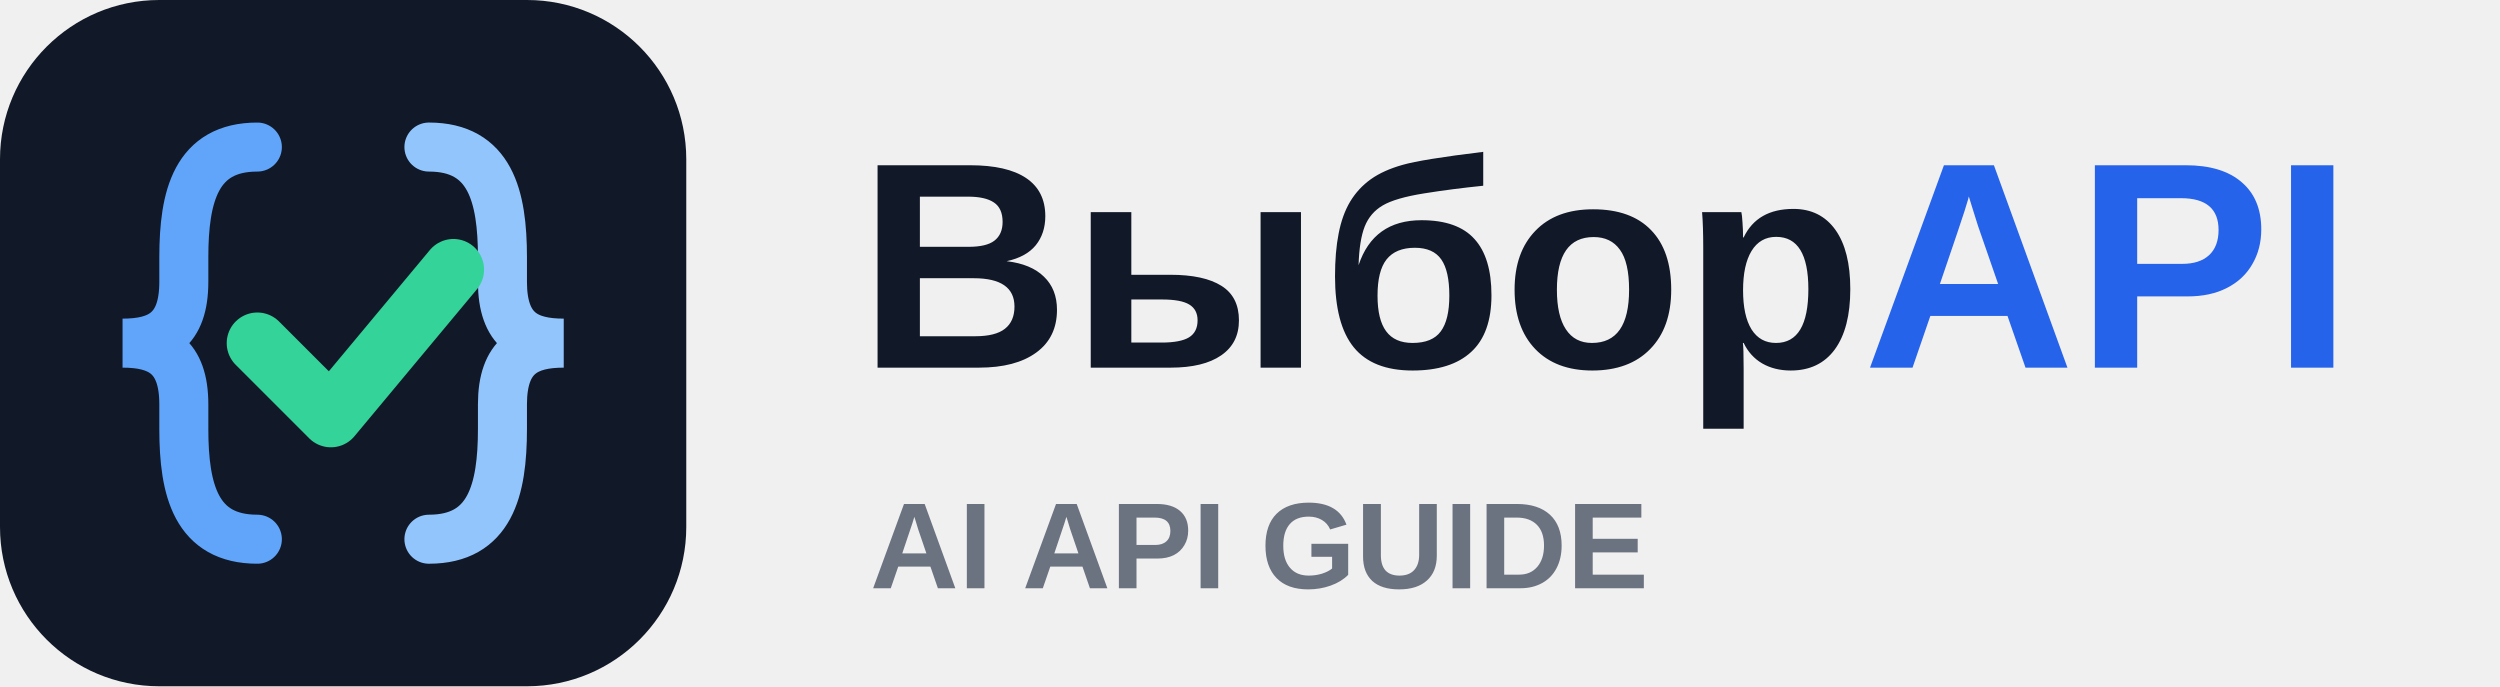
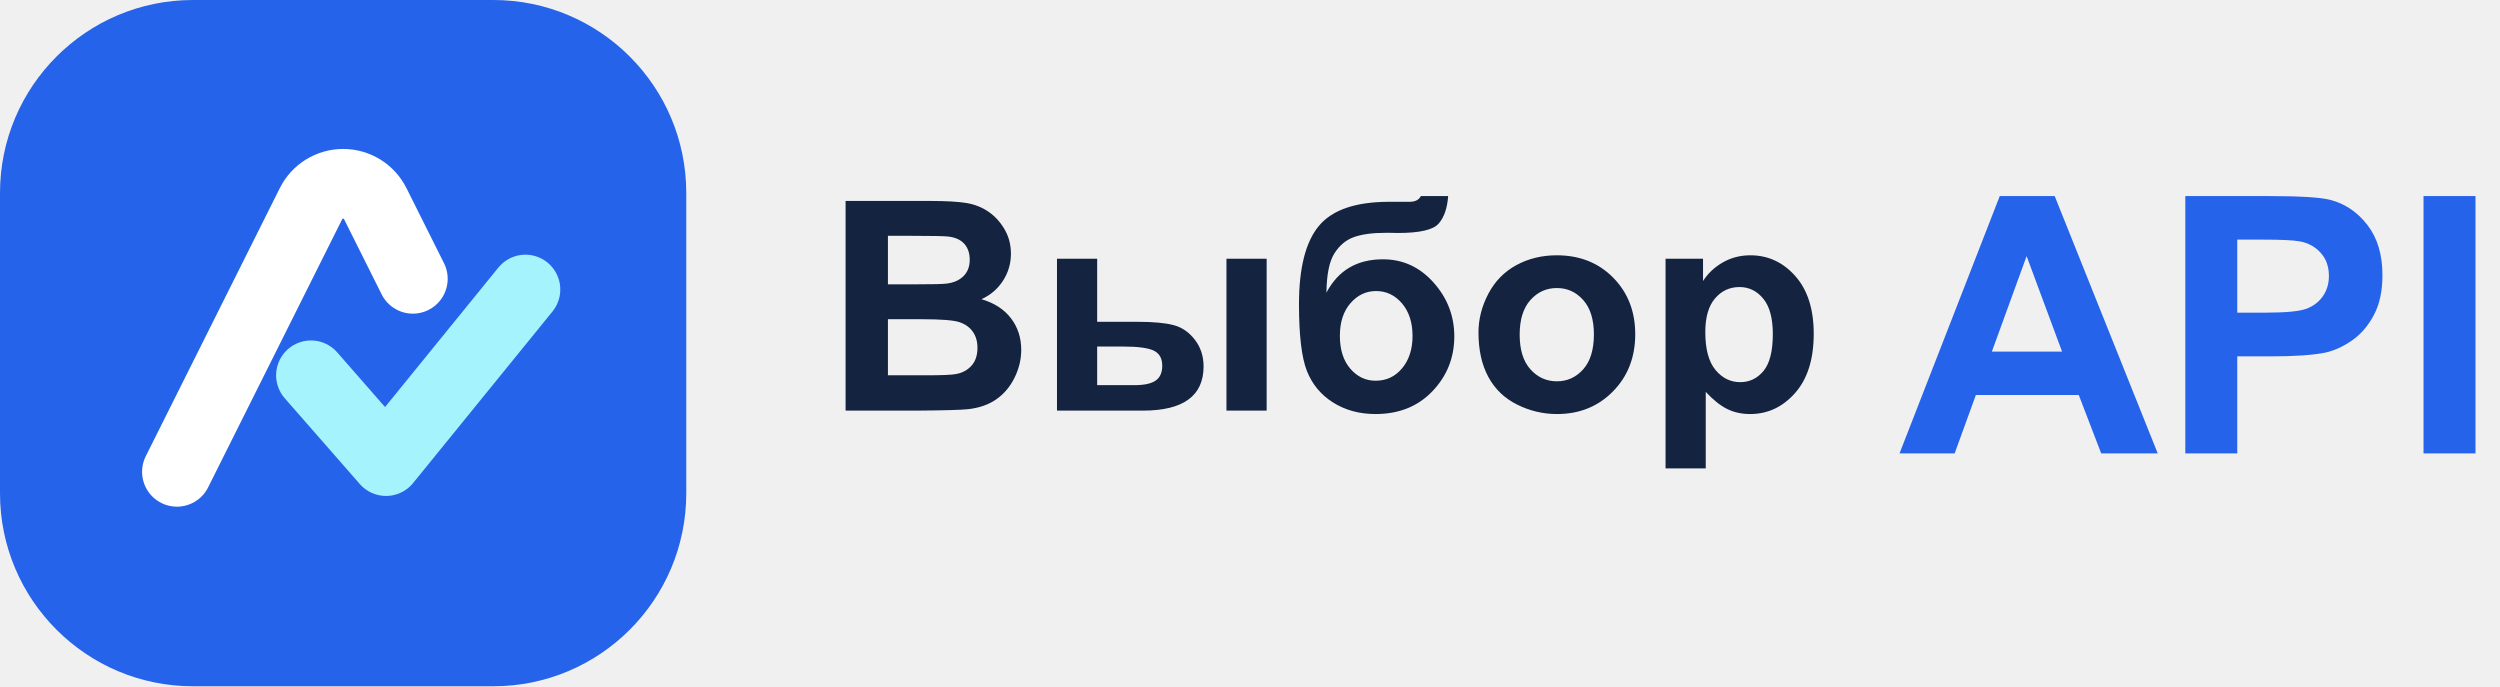
<svg xmlns="http://www.w3.org/2000/svg" width="204" height="56" viewBox="0 0 204 56" role="img" aria-labelledby="title desc">
-   <rect width="56" height="56" rx="13" fill="#111827" />
-   <path d="M21 12c-5 0-6 4-6 9v2c0 4-2 5-5 5 3 0 5 1 5 5v2c0 5 1 9 6 9" fill="none" stroke="#60A5FA" stroke-width="4" stroke-linecap="round" />
-   <path d="M35 12c5 0 6 4 6 9v2c0 4 2 5 5 5-3 0-5 1-5 5v2c0 5-1 9-6 9" fill="none" stroke="#93C5FD" stroke-width="4" stroke-linecap="round" />
-   <path d="m21 28 6 6 10-12" fill="none" stroke="#34D399" stroke-width="5" stroke-linecap="round" stroke-linejoin="round" />
-   <text x="70" y="30" fill="#111827" font-family="Arial, sans-serif" font-size="24" font-weight="800" letter-spacing="0">Выбор</text>
-   <text x="152" y="30" fill="#2563EB" font-family="Arial, sans-serif" font-size="24" font-weight="800" letter-spacing="0">API</text>
-   <text x="71" y="48" fill="#6B7280" font-family="Arial, sans-serif" font-size="10" font-weight="700" letter-spacing="0">AI API GUIDE</text>
+   <g transform="scale(.875)">
+     <rect width="64" height="64" rx="18" fill="#2563EB" />
+     <path d="M16.5 44 29 19a3.35 3.35 0 0 1 6 0l3.5 7" fill="none" stroke="#fff" stroke-width="6.5" stroke-linecap="round" stroke-linejoin="round" />
+     <path d="m29 35 7 8 13-16" fill="none" stroke="#A5F3FC" stroke-width="6.5" stroke-linecap="round" stroke-linejoin="round" />
+   </g>
+   <path fill="#142440" d="M69.0 16.397H75.839Q77.87 16.397 78.868 16.566Q79.866 16.735 80.653 17.272Q81.441 17.809 81.966 18.702Q82.492 19.595 82.492 20.703Q82.492 21.905 81.844 22.909Q81.196 23.913 80.087 24.415Q81.651 24.87 82.492 25.967Q83.332 27.064 83.332 28.546Q83.332 29.713 82.789 30.816Q82.246 31.919 81.307 32.578Q80.367 33.238 78.99 33.39Q78.127 33.483 74.824 33.506H69.0ZM72.455 19.244V23.201H74.719Q76.738 23.201 77.228 23.143Q78.115 23.038 78.623 22.53Q79.13 22.022 79.13 21.194Q79.13 20.4 78.693 19.904Q78.255 19.408 77.391 19.303Q76.878 19.244 74.439 19.244ZM72.455 26.049V30.624H75.652Q77.52 30.624 78.022 30.519Q78.792 30.378 79.276 29.836Q79.761 29.293 79.761 28.383Q79.761 27.612 79.387 27.076Q79.014 26.539 78.308 26.294Q77.601 26.049 75.244 26.049ZM86.25 21.112H89.529V26.259H92.82Q94.758 26.259 95.779 26.533Q96.8 26.807 97.506 27.729Q98.212 28.651 98.212 29.9Q98.212 31.697 96.975 32.602Q95.738 33.506 93.264 33.506H86.25ZM89.529 31.429H92.575Q93.766 31.429 94.302 31.055Q94.839 30.682 94.839 29.842Q94.839 28.943 94.145 28.61Q93.45 28.278 91.653 28.278H89.529ZM100.079 21.112H103.359V33.506H100.079ZM115.94 16.0H118.169Q118.064 17.482 117.393 18.247Q116.722 19.011 114.085 19.011Q113.769 19.011 113.454 18.999H113.034Q111.47 18.999 110.49 19.344Q109.51 19.688 108.885 20.68Q108.261 21.672 108.237 23.878Q108.961 22.512 110.111 21.835Q111.26 21.159 112.847 21.159Q115.287 21.159 116.979 23.055Q118.671 24.952 118.671 27.449Q118.671 30.052 116.891 31.919Q115.112 33.786 112.241 33.786Q110.268 33.786 108.774 32.841Q107.28 31.896 106.638 30.256Q105.997 28.616 105.997 24.823Q105.997 20.365 107.636 18.416Q109.276 16.467 113.361 16.467H115.018Q115.707 16.467 115.94 16.0ZM109.334 27.402Q109.334 29.095 110.181 30.081Q111.027 31.067 112.252 31.067Q113.571 31.067 114.417 30.046Q115.263 29.025 115.263 27.414Q115.263 25.769 114.405 24.759Q113.548 23.749 112.287 23.749Q111.062 23.749 110.198 24.741Q109.334 25.733 109.334 27.402ZM120.644 27.134Q120.644 25.5 121.449 23.971Q122.254 22.442 123.73 21.637Q125.207 20.832 127.027 20.832Q129.84 20.832 131.637 22.658Q133.435 24.485 133.435 27.274Q133.435 30.087 131.62 31.937Q129.805 33.786 127.051 33.786Q125.347 33.786 123.8 33.016Q122.254 32.246 121.449 30.758Q120.644 29.27 120.644 27.134ZM124.005 27.309Q124.005 29.153 124.88 30.133Q125.755 31.114 127.039 31.114Q128.323 31.114 129.192 30.133Q130.062 29.153 130.062 27.286Q130.062 25.465 129.192 24.485Q128.323 23.504 127.039 23.504Q125.755 23.504 124.88 24.485Q124.005 25.465 124.005 27.309ZM135.909 21.112H138.967V22.932Q139.562 21.999 140.577 21.415Q141.593 20.832 142.83 20.832Q144.989 20.832 146.494 22.524Q148.0 24.216 148.0 27.239Q148.0 30.343 146.483 32.065Q144.966 33.786 142.806 33.786Q141.779 33.786 140.945 33.378Q140.111 32.969 139.189 31.977V38.221H135.909ZM139.153 27.099Q139.153 29.188 139.982 30.186Q140.811 31.184 142.001 31.184Q143.145 31.184 143.904 30.268Q144.662 29.351 144.662 27.262Q144.662 25.313 143.88 24.368Q143.098 23.423 141.943 23.423Q140.741 23.423 139.947 24.35Q139.153 25.278 139.153 27.099Z" />
+   <path fill="#2563EB" d="M176.072 37H171.459L169.626 32.23H161.231L159.498 37H155.0L163.18 16H167.663ZM168.265 28.692 165.371 20.899 162.535 28.692ZM178.321 37V16H185.125Q188.993 16 190.168 16.315Q191.973 16.788 193.19 18.371Q194.408 19.954 194.408 22.461Q194.408 24.394 193.706 25.712Q193.004 27.03 191.922 27.782Q190.841 28.534 189.724 28.778Q188.205 29.079 185.326 29.079H182.561V37ZM182.561 19.553V25.512H184.882Q187.389 25.512 188.234 25.182Q189.079 24.853 189.559 24.151Q190.039 23.449 190.039 22.518Q190.039 21.372 189.365 20.627Q188.692 19.882 187.661 19.696Q186.902 19.553 184.61 19.553ZM197.76 37V16H202.0V37Z" />
</svg>
